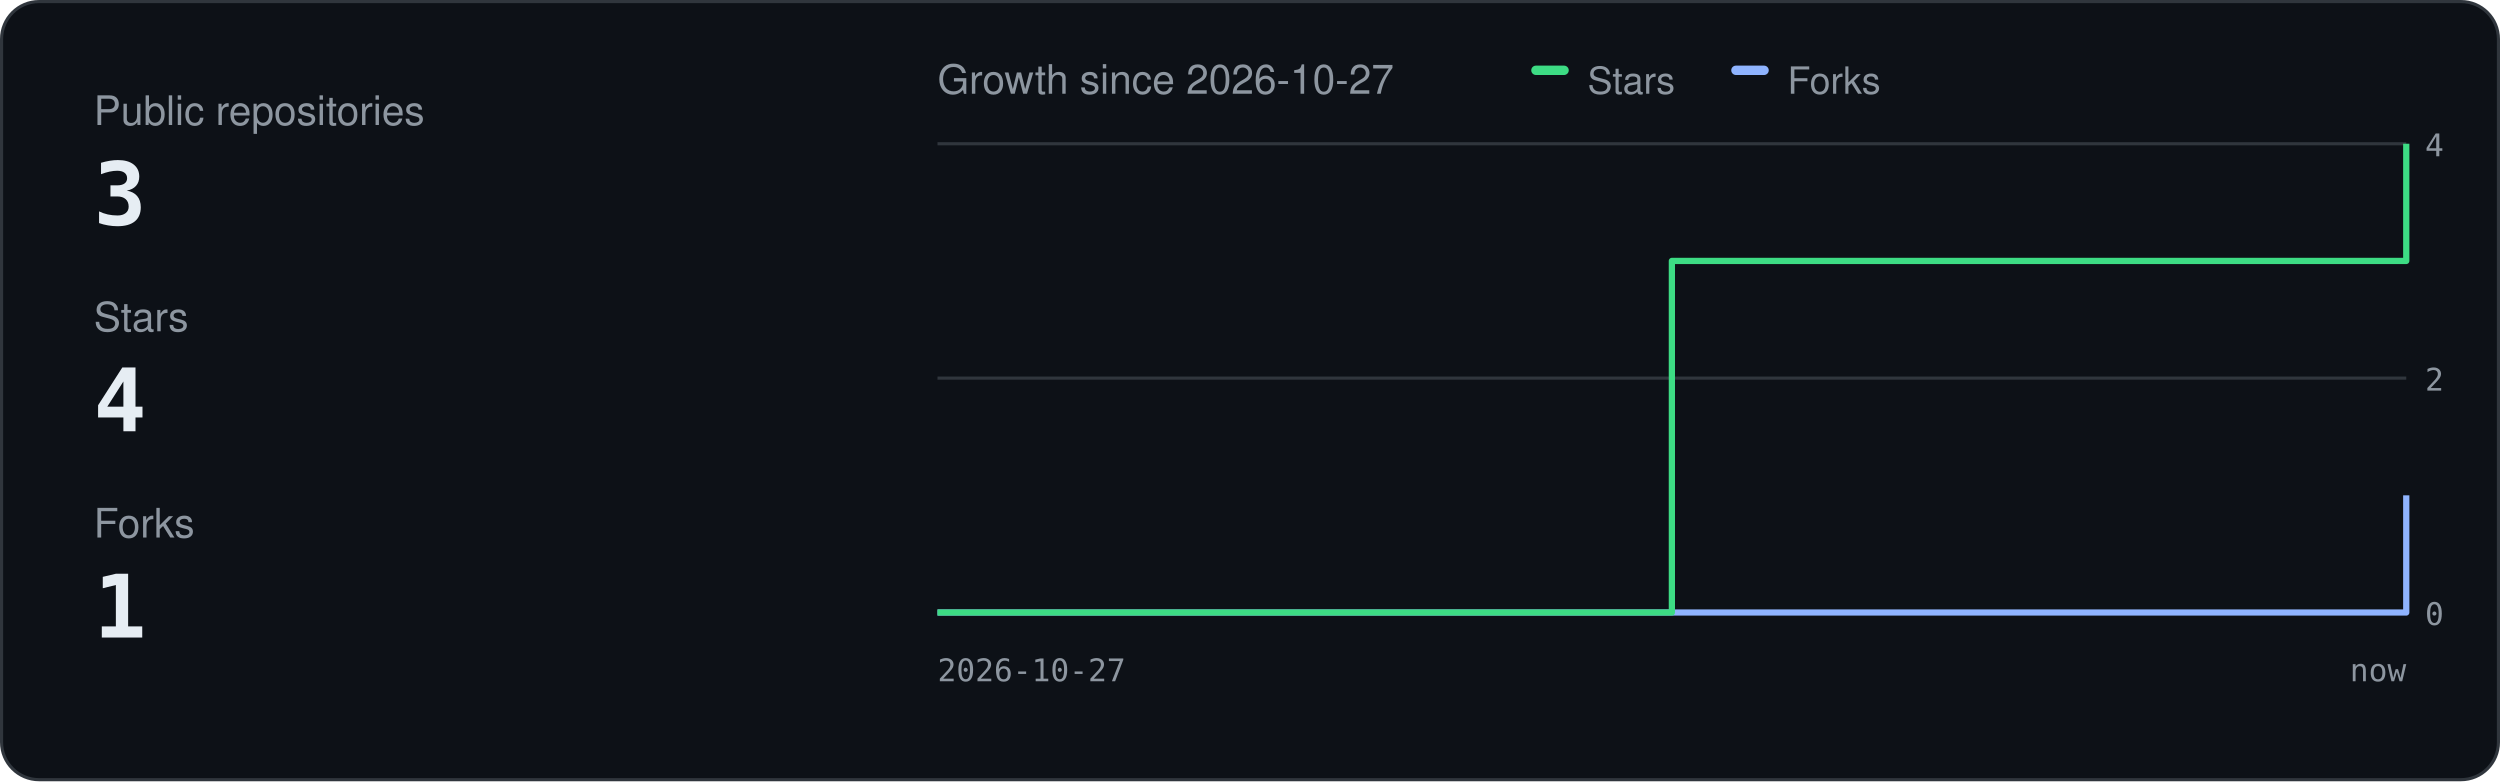
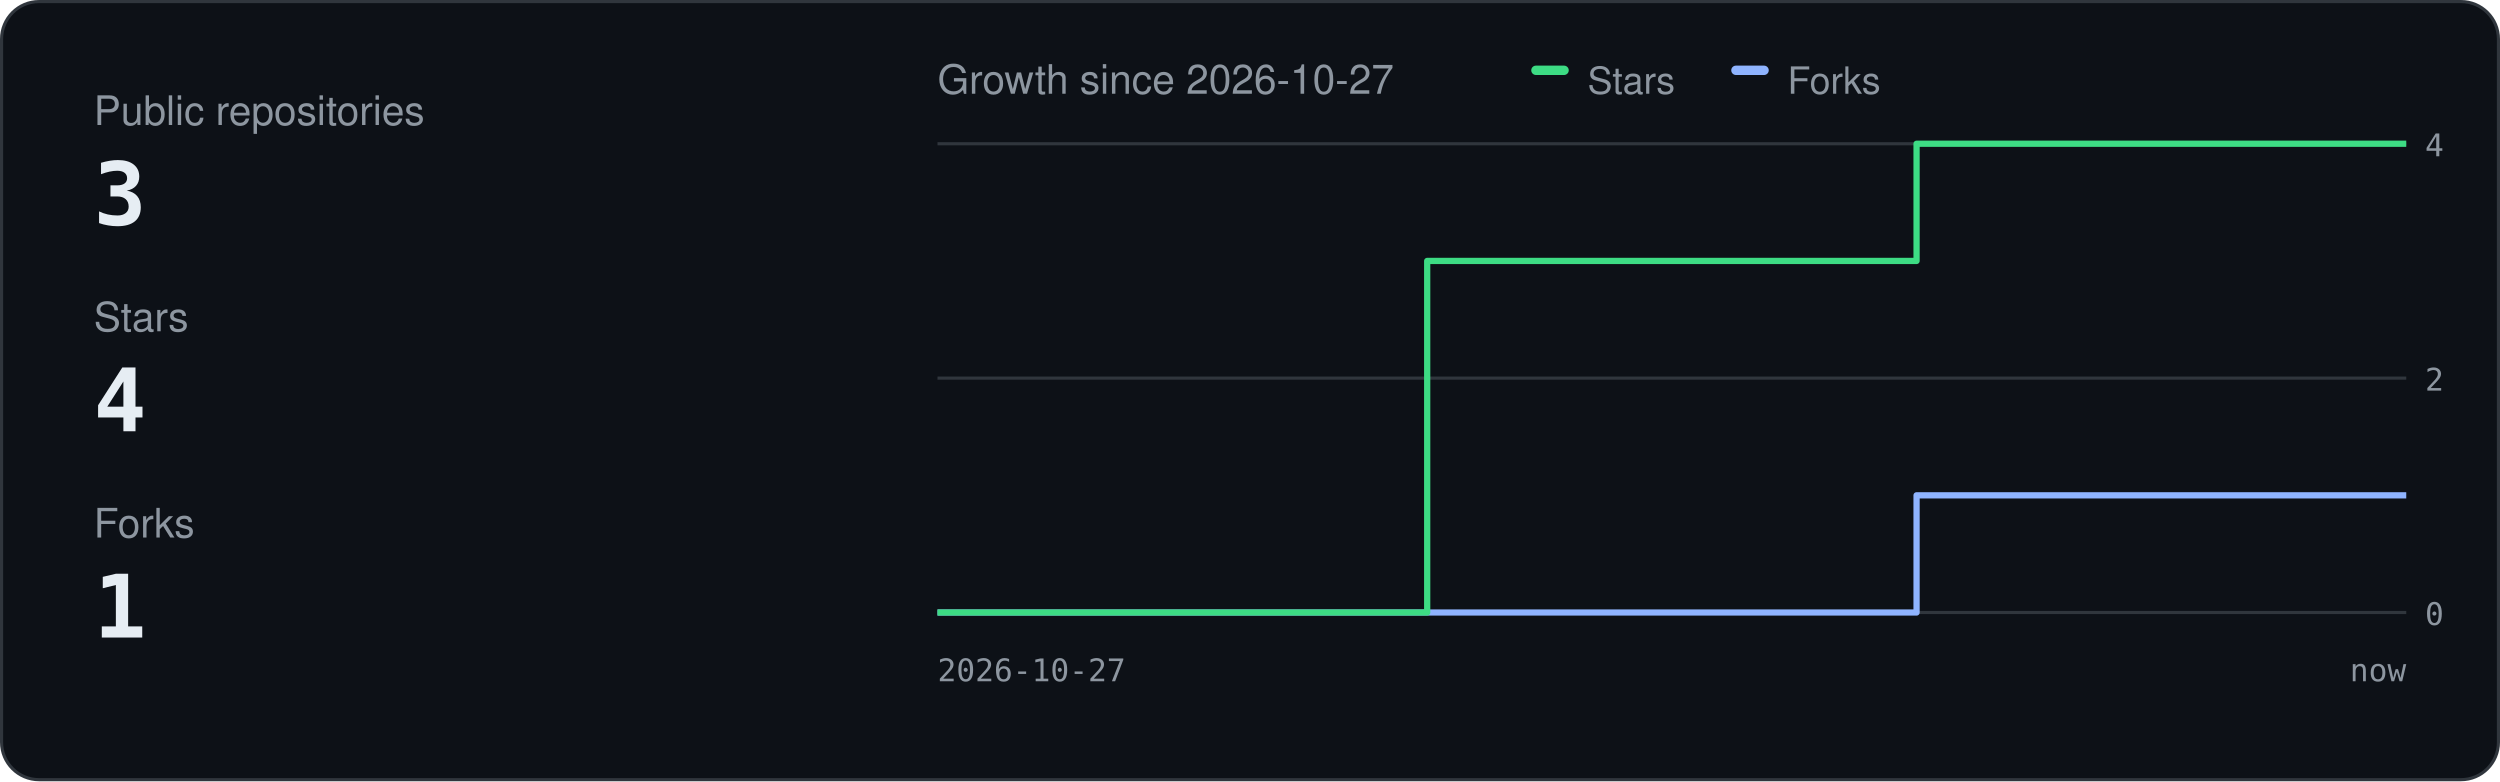
<svg xmlns="http://www.w3.org/2000/svg" width="800" height="250" viewBox="0 0 800 250" role="img" aria-label="TypeSOL organization: 3 public repositories, 4 stars, 1 forks">
  <rect x="0.5" y="0.5" width="799" height="249" rx="12" fill="#0d1117" stroke="#30363d" />
  <text x="30" y="40" font-family="-apple-system, BlinkMacSystemFont, 'Segoe UI', Helvetica, Arial, sans-serif" font-size="13" fill="#8d96a0">Public repositories</text>
  <text x="30" y="72" font-family="ui-monospace, SFMono-Regular, Menlo, monospace" font-size="28" font-weight="600" fill="#e6edf3">3</text>
  <text x="30" y="106" font-family="-apple-system, BlinkMacSystemFont, 'Segoe UI', Helvetica, Arial, sans-serif" font-size="13" fill="#8d96a0">Stars</text>
  <text x="30" y="138" font-family="ui-monospace, SFMono-Regular, Menlo, monospace" font-size="28" font-weight="600" fill="#e6edf3">4</text>
  <text x="30" y="172" font-family="-apple-system, BlinkMacSystemFont, 'Segoe UI', Helvetica, Arial, sans-serif" font-size="13" fill="#8d96a0">Forks</text>
  <text x="30" y="204" font-family="ui-monospace, SFMono-Regular, Menlo, monospace" font-size="28" font-weight="600" fill="#e6edf3">1</text>
  <text x="300" y="30" font-family="-apple-system, BlinkMacSystemFont, 'Segoe UI', Helvetica, Arial, sans-serif" font-size="13" fill="#8d96a0">Growth since 2026-10-27</text>
  <rect x="490" y="21" width="12" height="3" rx="1.5" fill="#3ddc84" />
  <text x="508" y="30" font-family="-apple-system, BlinkMacSystemFont, 'Segoe UI', Helvetica, Arial, sans-serif" font-size="12" fill="#8d96a0">Stars</text>
  <rect x="554" y="21" width="12" height="3" rx="1.5" fill="#8fb4ff" />
  <text x="572" y="30" font-family="-apple-system, BlinkMacSystemFont, 'Segoe UI', Helvetica, Arial, sans-serif" font-size="12" fill="#8d96a0">Forks</text>
  <line x1="300" x2="770" y1="46" y2="46" stroke="#30363d" stroke-width="1" />
  <text x="776" y="50" font-family="ui-monospace, SFMono-Regular, Menlo, monospace" font-size="10" fill="#8d96a0">4</text>
  <line x1="300" x2="770" y1="121" y2="121" stroke="#30363d" stroke-width="1" />
  <text x="776" y="125" font-family="ui-monospace, SFMono-Regular, Menlo, monospace" font-size="10" fill="#8d96a0">2</text>
  <line x1="300" x2="770" y1="196" y2="196" stroke="#30363d" stroke-width="1" />
  <text x="776" y="200" font-family="ui-monospace, SFMono-Regular, Menlo, monospace" font-size="10" fill="#8d96a0">0</text>
-   <path d="M300.0,196.0H535.0V196.0H770.0V158.5H770" fill="none" stroke="#8fb4ff" stroke-width="2" stroke-linejoin="round" />
-   <path d="M300.0,196.0H535.0V83.5H770.0V46.0H770" fill="none" stroke="#3ddc84" stroke-width="2" stroke-linejoin="round" />
+   <path d="M300.0,196.0H456.7V196.0H613.3V158.5H770" fill="none" stroke="#8fb4ff" stroke-width="2" stroke-linejoin="round" />
+   <path d="M300.0,196.0H456.7V83.5H613.3V46.0H770" fill="none" stroke="#3ddc84" stroke-width="2" stroke-linejoin="round" />
  <text x="300" y="218" font-family="ui-monospace, SFMono-Regular, Menlo, monospace" font-size="10" fill="#8d96a0">2026-10-27</text>
  <text x="770" y="218" font-family="ui-monospace, SFMono-Regular, Menlo, monospace" font-size="10" fill="#8d96a0" text-anchor="end">now</text>
</svg>
